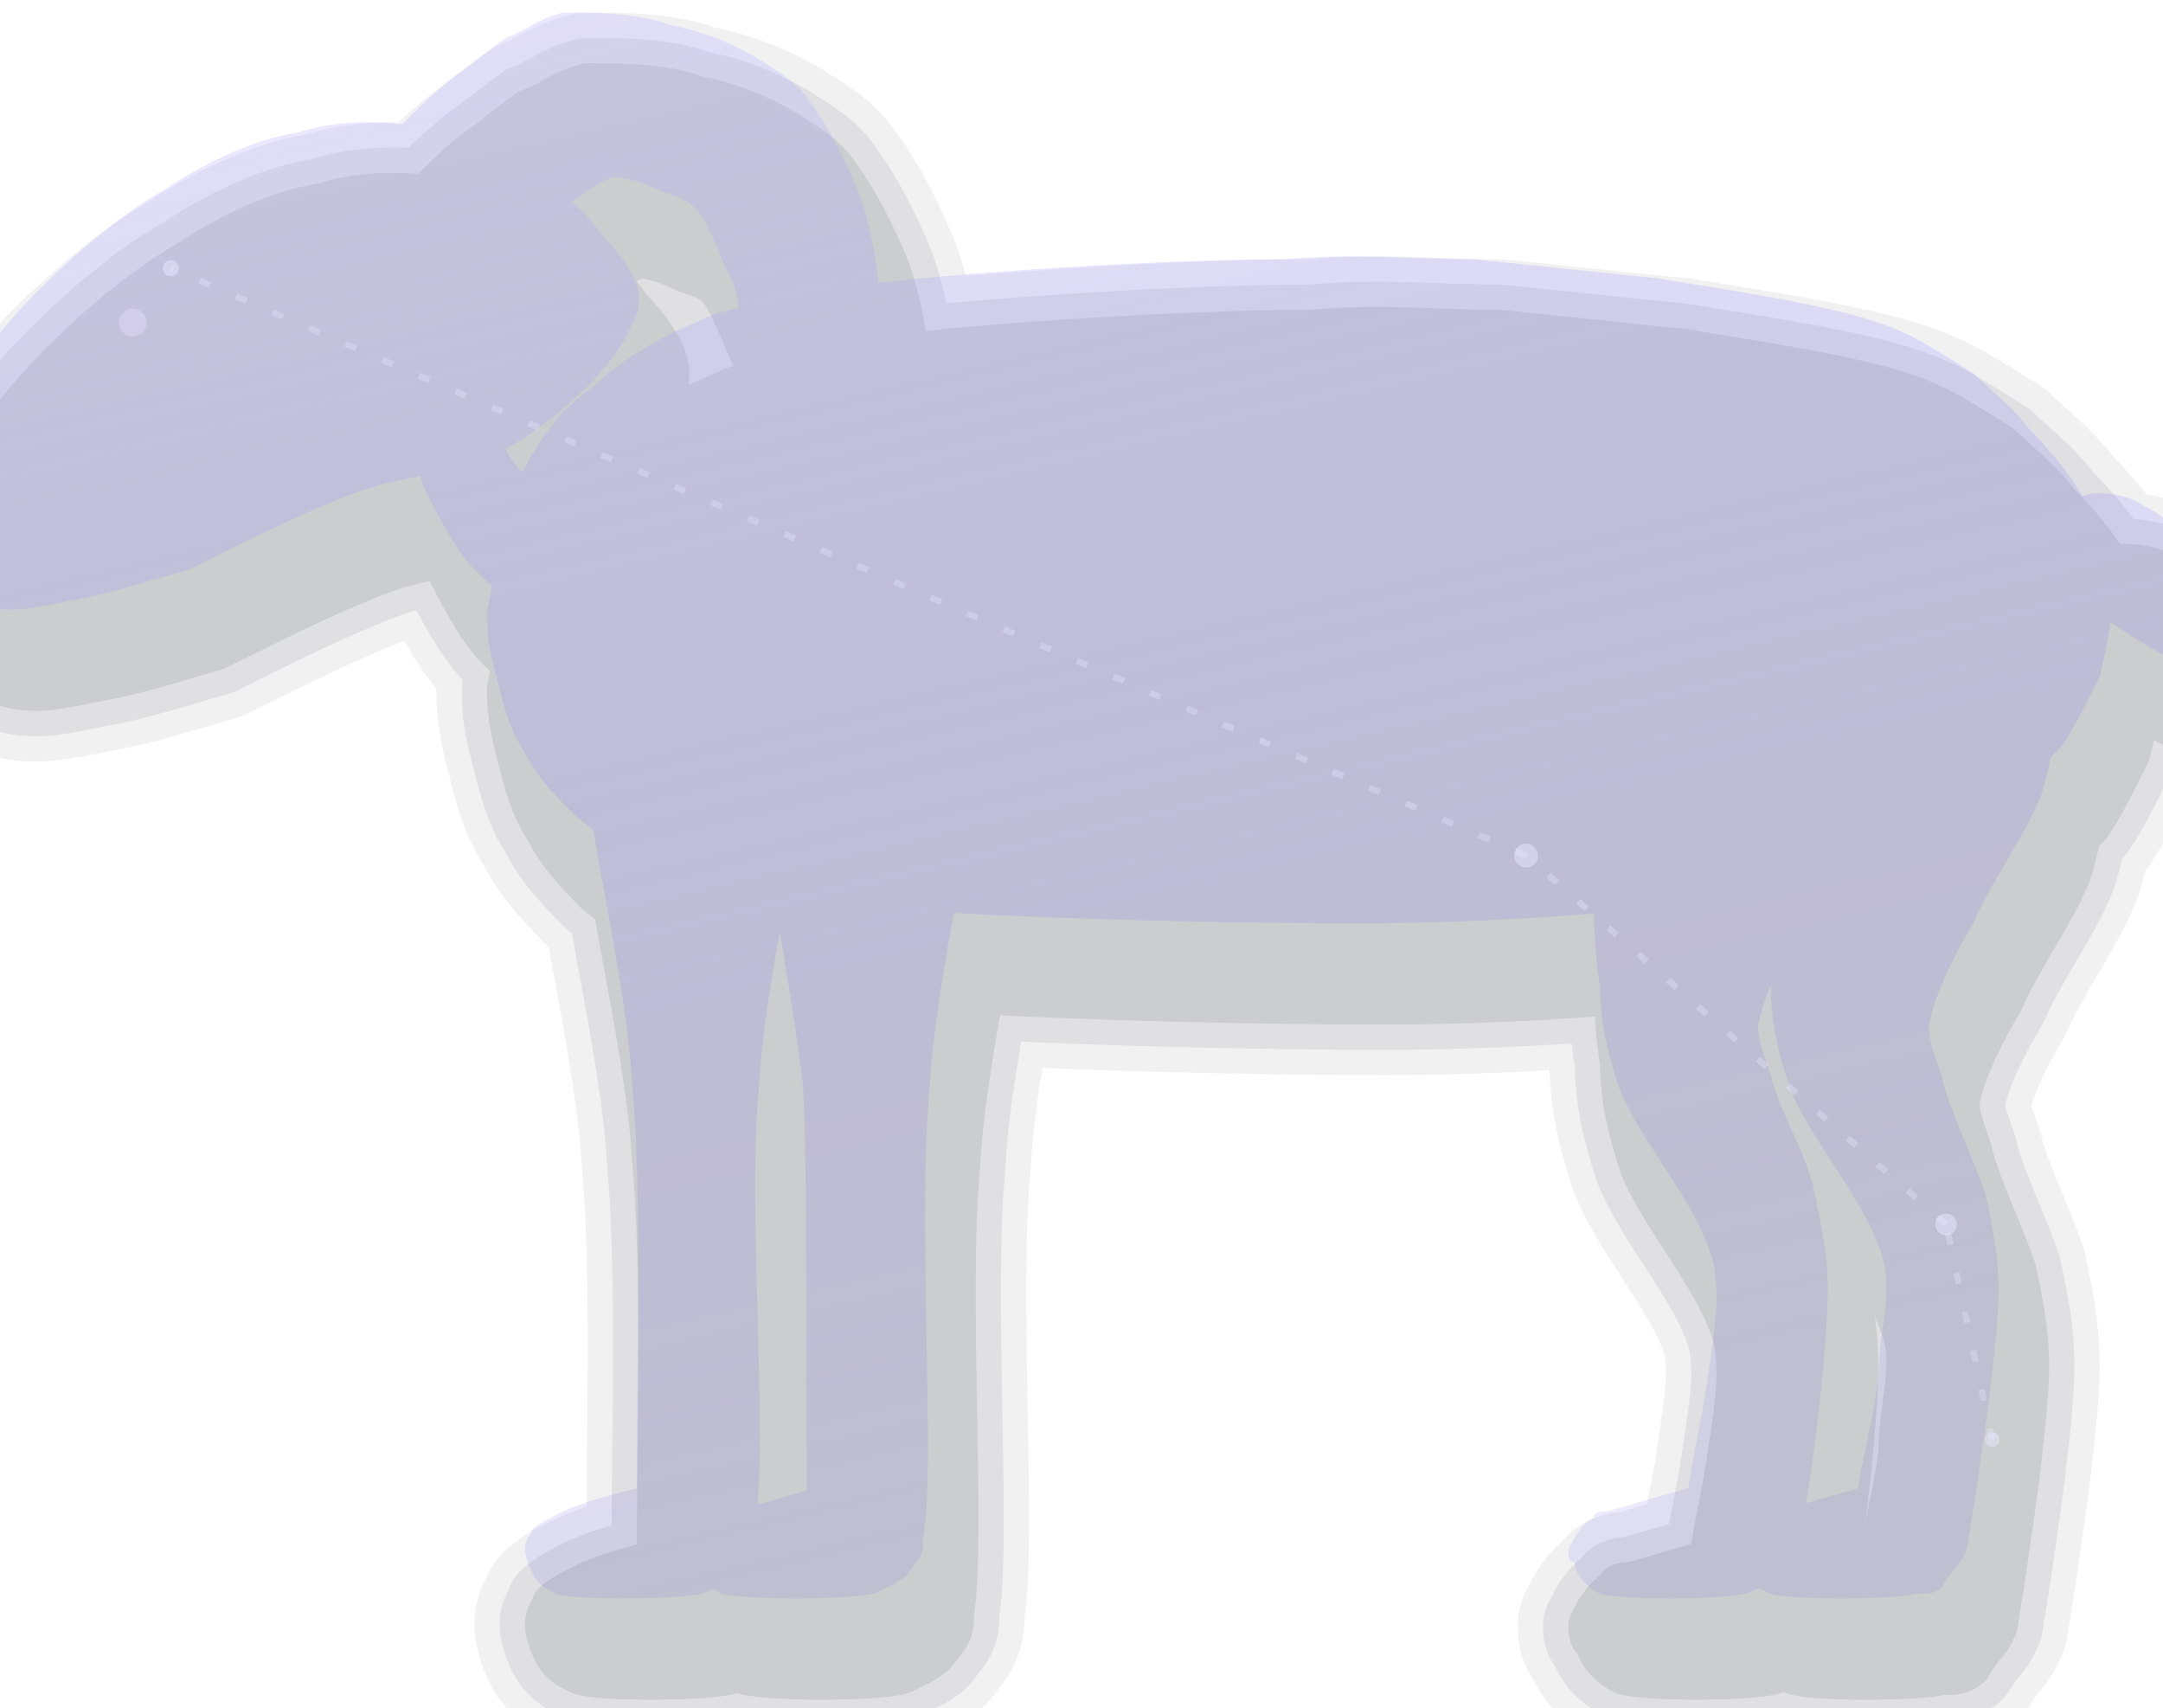
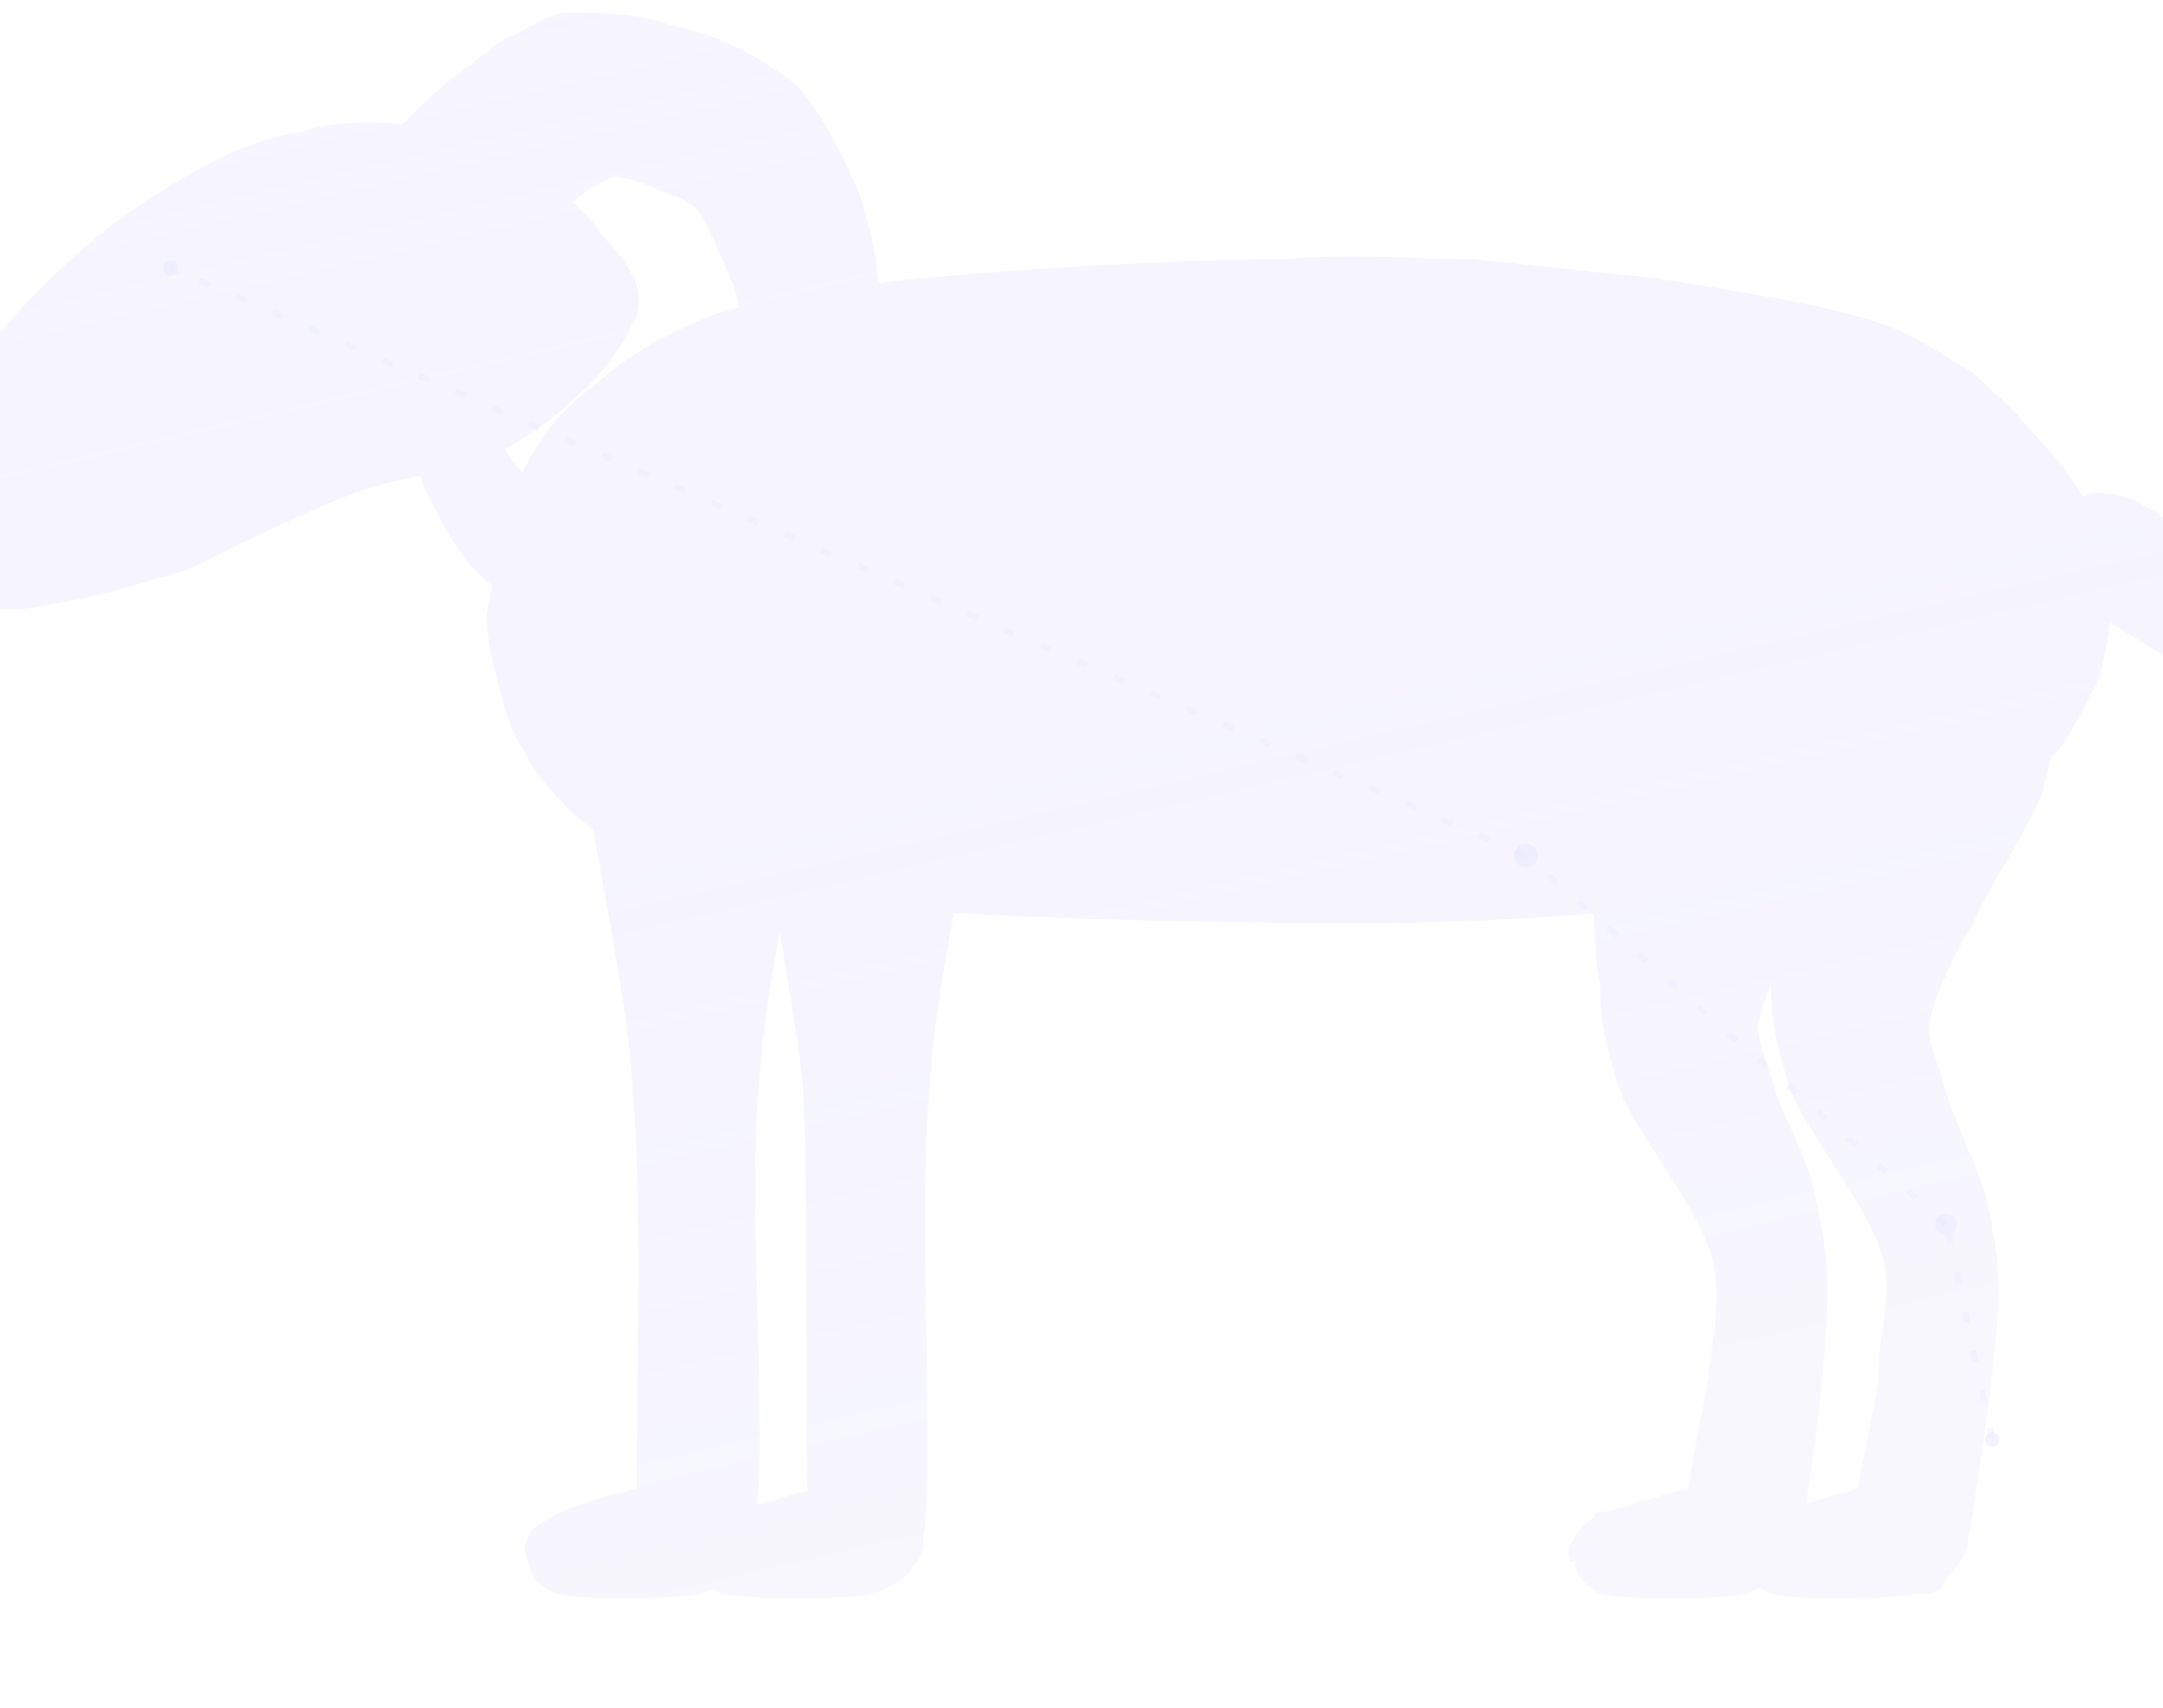
<svg xmlns="http://www.w3.org/2000/svg" viewBox="0 0 380 300" width="380" height="300">
  <defs>
    <linearGradient id="a1" x1="0" y1="0" x2=".35" y2="1">
      <stop offset="0" stop-color="#c4bcff" stop-opacity="0.32" />
      <stop offset=".55" stop-color="#8a7cff" stop-opacity="0.2" />
      <stop offset="1" stop-color="#6a5ae6" stop-opacity="0.13" />
    </linearGradient>
-     <clipPath id="a2">
-       <path d="M353 109C353 113 352 118 351 122C349 126 347 130 345 133C342 136 340 138 337 141C333 145 326 149 321 151C317 153 315 153 311 154C306 156 302 156 294 157C280 159 256 161 234 161C209 161 171 160 151 158C139 157 131 156 124 153C118 151 114 147 110 144C107 141 104 138 102 134C100 131 99 128 98 124C97 120 96 117 96 112C97 107 98 99 100 94C101 90 103 87 105 84C107 81 110 78 113 76C117 72 124 68 129 66C133 64 135 64 139 63C144 61 148 61 156 60C171 58 204 56 222 56C234 55 242 56 252 56C262 57 271 58 281 59C293 61 307 63 316 66C322 68 326 71 331 74C334 77 337 79 340 83C344 87 348 92 350 97C352 101 353 105 353 109ZM119 66C118 69 115 73 112 76C108 80 103 84 97 87C91 90 83 90 75 93C67 96 57 101 49 105C42 107 36 109 30 110C25 111 21 112 17 111C13 110 9 106 7 103C5 101 4 99 4 97C4 96 4 94 4 92C5 89 7 85 9 81C13 75 19 67 25 61C31 55 38 49 45 45C51 41 59 37 66 36C72 34 79 34 85 35C90 36 93 37 98 39C103 42 111 47 114 52C117 55 120 59 120 62C120 63 120 65 119 66ZM79 39C81 36 87 30 91 27C94 25 96 23 99 21C102 20 104 18 108 17C113 17 120 17 125 19C131 20 137 23 140 25C143 27 145 28 147 31C150 35 153 41 155 46C157 52 158 58 158 63C158 69 158 74 156 79C155 84 152 90 150 94C149 96 147 98 145 100C144 102 142 104 139 105C137 107 135 108 132 109C128 111 122 112 116 112C111 112 105 112 101 110C98 109 96 107 94 105C91 102 88 96 86 92C85 89 84 86 84 84C85 81 86 77 88 74C89 72 92 69 93 67C95 65 96 63 98 62C99 62 102 62 103 63C104 64 105 65 104 67C104 70 99 76 98 79C98 81 97 83 98 84C99 87 102 91 105 92C108 94 112 94 115 94C119 93 125 91 128 89C130 88 131 86 132 83C134 80 135 74 136 70C136 66 136 63 135 60C133 56 131 50 129 48C127 46 125 46 123 45C121 44 118 43 116 43C113 44 111 46 108 48C104 51 98 59 94 61C92 62 90 62 88 62C86 62 84 61 82 60C81 59 79 58 78 56C77 54 76 52 76 50C75 49 75 46 76 45C76 43 77 41 79 39ZM358 95C363 97 374 109 376 112C377 113 377 114 377 115C377 117 375 119 374 120C374 121 373 122 372 122C370 122 368 121 366 121C361 119 350 112 347 109C345 108 345 107 344 106C344 105 343 104 343 102C343 100 345 96 346 95C347 94 349 93 350 93C352 93 355 93 358 95ZM315 140C314 146 307 154 304 161C301 166 298 172 297 177C297 180 298 182 299 185C300 190 305 198 306 204C307 209 308 213 308 219C308 229 305 254 303 260C302 262 302 262 301 263C300 265 296 267 294 267C293 267 292 267 291 266C289 265 286 263 286 260C284 255 288 241 289 233C290 226 291 221 290 215C288 206 278 195 275 187C273 181 272 176 272 171C271 165 271 160 271 154C271 146 271 133 273 126C274 122 276 120 278 118C280 115 283 113 286 112C289 111 293 111 296 111C299 111 303 112 306 114C308 115 311 118 313 121C315 123 316 127 316 130C317 133 317 136 315 140ZM173 138C173 147 167 169 166 187C164 208 167 247 165 258C164 262 163 264 161 265C160 266 156 267 154 267C152 266 149 264 148 262C147 261 147 260 147 258C146 249 147 208 146 187C144 169 139 147 139 138C139 134 140 132 141 130C142 128 143 126 145 124C147 123 150 122 152 121C154 121 157 121 160 121C162 122 164 123 166 124C168 126 170 128 171 130C172 132 172 134 173 138ZM295 267C290 268 276 268 272 267C270 266 268 264 268 262C267 262 267 261 267 260C268 258 269 256 271 255C271 254 272 254 273 254C277 253 289 249 293 249C295 249 296 249 297 250C298 250 300 251 300 252C302 253 303 257 303 259C303 261 303 262 302 263C300 264 298 266 295 267ZM157 267C152 268 138 268 133 267C131 266 130 264 129 262C129 262 129 261 129 260C129 258 131 256 132 255C133 254 134 254 135 254C139 253 151 249 155 249C157 249 158 249 159 250C160 250 161 251 162 252C163 253 165 257 165 259C165 261 164 262 163 263C162 264 160 266 157 267ZM342 140C340 146 334 154 331 161C328 166 325 172 324 177C324 180 325 182 326 185C327 190 331 198 333 204C334 209 335 213 335 219C335 229 331 254 330 260C329 262 329 262 328 263C327 265 323 267 321 267C320 267 319 267 317 266C316 265 313 263 312 260C311 255 315 241 316 233C316 226 318 221 317 215C315 206 305 195 302 187C300 181 299 176 299 171C298 165 298 160 298 154C298 146 298 133 300 126C301 122 303 120 305 118C307 115 310 113 313 112C316 111 320 111 323 111C326 111 330 112 332 114C335 115 338 118 340 121C341 123 343 127 343 130C344 133 343 136 342 140ZM146 138C146 147 140 169 139 187C137 208 141 247 138 258C137 262 136 264 135 265C133 266 129 267 127 267C125 266 122 264 121 262C120 261 120 260 120 258C119 249 121 208 119 187C118 169 112 147 112 138C112 134 113 132 114 130C115 128 117 126 119 124C120 123 123 122 125 121C128 121 130 121 133 121C135 122 138 123 139 124C141 126 143 128 144 130C145 132 146 134 146 138ZM322 267C318 268 302 268 299 267C297 266 297 266 296 265C295 264 294 261 294 260C294 258 296 256 297 255C298 254 299 254 300 254C304 253 316 249 320 249C322 249 323 249 324 250C325 250 326 251 327 252C329 253 330 257 330 259C330 261 327 264 326 266C325 267 324 267 322 267ZM130 267C125 268 110 268 107 267C105 266 105 266 104 265C103 264 102 261 102 260C102 258 103 258 103 257C104 256 106 255 108 254C112 252 124 249 128 249C130 249 131 249 132 250C133 250 134 251 135 252C137 253 138 257 138 259C138 261 137 262 137 263C135 264 133 266 130 267Z" />
-     </clipPath>
  </defs>
  <g transform="matrix(1.1111 0 0 1.1111 -21.12 -16.68)">
    <g>
-       <g transform="matrix(1 0 0 1 4 12)" opacity="0.55">
-         <path d="M353 109C353 113 352 118 351 122C349 126 347 130 345 133C342 136 340 138 337 141C333 145 326 149 321 151C317 153 315 153 311 154C306 156 302 156 294 157C280 159 256 161 234 161C209 161 171 160 151 158C139 157 131 156 124 153C118 151 114 147 110 144C107 141 104 138 102 134C100 131 99 128 98 124C97 120 96 117 96 112C97 107 98 99 100 94C101 90 103 87 105 84C107 81 110 78 113 76C117 72 124 68 129 66C133 64 135 64 139 63C144 61 148 61 156 60C171 58 204 56 222 56C234 55 242 56 252 56C262 57 271 58 281 59C293 61 307 63 316 66C322 68 326 71 331 74C334 77 337 79 340 83C344 87 348 92 350 97C352 101 353 105 353 109ZM119 66C118 69 115 73 112 76C108 80 103 84 97 87C91 90 83 90 75 93C67 96 57 101 49 105C42 107 36 109 30 110C25 111 21 112 17 111C13 110 9 106 7 103C5 101 4 99 4 97C4 96 4 94 4 92C5 89 7 85 9 81C13 75 19 67 25 61C31 55 38 49 45 45C51 41 59 37 66 36C72 34 79 34 85 35C90 36 93 37 98 39C103 42 111 47 114 52C117 55 120 59 120 62C120 63 120 65 119 66ZM79 39C81 36 87 30 91 27C94 25 96 23 99 21C102 20 104 18 108 17C113 17 120 17 125 19C131 20 137 23 140 25C143 27 145 28 147 31C150 35 153 41 155 46C157 52 158 58 158 63C158 69 158 74 156 79C155 84 152 90 150 94C149 96 147 98 145 100C144 102 142 104 139 105C137 107 135 108 132 109C128 111 122 112 116 112C111 112 105 112 101 110C98 109 96 107 94 105C91 102 88 96 86 92C85 89 84 86 84 84C85 81 86 77 88 74C89 72 92 69 93 67C95 65 96 63 98 62C99 62 102 62 103 63C104 64 105 65 104 67C104 70 99 76 98 79C98 81 97 83 98 84C99 87 102 91 105 92C108 94 112 94 115 94C119 93 125 91 128 89C130 88 131 86 132 83C134 80 135 74 136 70C136 66 136 63 135 60C133 56 131 50 129 48C127 46 125 46 123 45C121 44 118 43 116 43C113 44 111 46 108 48C104 51 98 59 94 61C92 62 90 62 88 62C86 62 84 61 82 60C81 59 79 58 78 56C77 54 76 52 76 50C75 49 75 46 76 45C76 43 77 41 79 39ZM358 95C363 97 374 109 376 112C377 113 377 114 377 115C377 117 375 119 374 120C374 121 373 122 372 122C370 122 368 121 366 121C361 119 350 112 347 109C345 108 345 107 344 106C344 105 343 104 343 102C343 100 345 96 346 95C347 94 349 93 350 93C352 93 355 93 358 95ZM315 140C314 146 307 154 304 161C301 166 298 172 297 177C297 180 298 182 299 185C300 190 305 198 306 204C307 209 308 213 308 219C308 229 305 254 303 260C302 262 302 262 301 263C300 265 296 267 294 267C293 267 292 267 291 266C289 265 286 263 286 260C284 255 288 241 289 233C290 226 291 221 290 215C288 206 278 195 275 187C273 181 272 176 272 171C271 165 271 160 271 154C271 146 271 133 273 126C274 122 276 120 278 118C280 115 283 113 286 112C289 111 293 111 296 111C299 111 303 112 306 114C308 115 311 118 313 121C315 123 316 127 316 130C317 133 317 136 315 140ZM173 138C173 147 167 169 166 187C164 208 167 247 165 258C164 262 163 264 161 265C160 266 156 267 154 267C152 266 149 264 148 262C147 261 147 260 147 258C146 249 147 208 146 187C144 169 139 147 139 138C139 134 140 132 141 130C142 128 143 126 145 124C147 123 150 122 152 121C154 121 157 121 160 121C162 122 164 123 166 124C168 126 170 128 171 130C172 132 172 134 173 138ZM295 267C290 268 276 268 272 267C270 266 268 264 268 262C267 262 267 261 267 260C268 258 269 256 271 255C271 254 272 254 273 254C277 253 289 249 293 249C295 249 296 249 297 250C298 250 300 251 300 252C302 253 303 257 303 259C303 261 303 262 302 263C300 264 298 266 295 267ZM157 267C152 268 138 268 133 267C131 266 130 264 129 262C129 262 129 261 129 260C129 258 131 256 132 255C133 254 134 254 135 254C139 253 151 249 155 249C157 249 158 249 159 250C160 250 161 251 162 252C163 253 165 257 165 259C165 261 164 262 163 263C162 264 160 266 157 267ZM342 140C340 146 334 154 331 161C328 166 325 172 324 177C324 180 325 182 326 185C327 190 331 198 333 204C334 209 335 213 335 219C335 229 331 254 330 260C329 262 329 262 328 263C327 265 323 267 321 267C320 267 319 267 317 266C316 265 313 263 312 260C311 255 315 241 316 233C316 226 318 221 317 215C315 206 305 195 302 187C300 181 299 176 299 171C298 165 298 160 298 154C298 146 298 133 300 126C301 122 303 120 305 118C307 115 310 113 313 112C316 111 320 111 323 111C326 111 330 112 332 114C335 115 338 118 340 121C341 123 343 127 343 130C344 133 343 136 342 140ZM146 138C146 147 140 169 139 187C137 208 141 247 138 258C137 262 136 264 135 265C133 266 129 267 127 267C125 266 122 264 121 262C120 261 120 260 120 258C119 249 121 208 119 187C118 169 112 147 112 138C112 134 113 132 114 130C115 128 117 126 119 124C120 123 123 122 125 121C128 121 130 121 133 121C135 122 138 123 139 124C141 126 143 128 144 130C145 132 146 134 146 138ZM322 267C318 268 302 268 299 267C297 266 297 266 296 265C295 264 294 261 294 260C294 258 296 256 297 255C298 254 299 254 300 254C304 253 316 249 320 249C322 249 323 249 324 250C325 250 326 251 327 252C329 253 330 257 330 259C330 261 327 264 326 266C325 267 324 267 322 267ZM130 267C125 268 110 268 107 267C105 266 105 266 104 265C103 264 102 261 102 260C102 258 103 258 103 257C104 256 106 255 108 254C112 252 124 249 128 249C130 249 131 249 132 250C133 250 134 251 135 252C137 253 138 257 138 259C138 261 137 262 137 263C135 264 133 266 130 267Z" fill="#02030c" stroke="#02030c" stroke-width="24" stroke-linejoin="round" opacity="0.1" />
-         <path d="M353 109C353 113 352 118 351 122C349 126 347 130 345 133C342 136 340 138 337 141C333 145 326 149 321 151C317 153 315 153 311 154C306 156 302 156 294 157C280 159 256 161 234 161C209 161 171 160 151 158C139 157 131 156 124 153C118 151 114 147 110 144C107 141 104 138 102 134C100 131 99 128 98 124C97 120 96 117 96 112C97 107 98 99 100 94C101 90 103 87 105 84C107 81 110 78 113 76C117 72 124 68 129 66C133 64 135 64 139 63C144 61 148 61 156 60C171 58 204 56 222 56C234 55 242 56 252 56C262 57 271 58 281 59C293 61 307 63 316 66C322 68 326 71 331 74C334 77 337 79 340 83C344 87 348 92 350 97C352 101 353 105 353 109ZM119 66C118 69 115 73 112 76C108 80 103 84 97 87C91 90 83 90 75 93C67 96 57 101 49 105C42 107 36 109 30 110C25 111 21 112 17 111C13 110 9 106 7 103C5 101 4 99 4 97C4 96 4 94 4 92C5 89 7 85 9 81C13 75 19 67 25 61C31 55 38 49 45 45C51 41 59 37 66 36C72 34 79 34 85 35C90 36 93 37 98 39C103 42 111 47 114 52C117 55 120 59 120 62C120 63 120 65 119 66ZM79 39C81 36 87 30 91 27C94 25 96 23 99 21C102 20 104 18 108 17C113 17 120 17 125 19C131 20 137 23 140 25C143 27 145 28 147 31C150 35 153 41 155 46C157 52 158 58 158 63C158 69 158 74 156 79C155 84 152 90 150 94C149 96 147 98 145 100C144 102 142 104 139 105C137 107 135 108 132 109C128 111 122 112 116 112C111 112 105 112 101 110C98 109 96 107 94 105C91 102 88 96 86 92C85 89 84 86 84 84C85 81 86 77 88 74C89 72 92 69 93 67C95 65 96 63 98 62C99 62 102 62 103 63C104 64 105 65 104 67C104 70 99 76 98 79C98 81 97 83 98 84C99 87 102 91 105 92C108 94 112 94 115 94C119 93 125 91 128 89C130 88 131 86 132 83C134 80 135 74 136 70C136 66 136 63 135 60C133 56 131 50 129 48C127 46 125 46 123 45C121 44 118 43 116 43C113 44 111 46 108 48C104 51 98 59 94 61C92 62 90 62 88 62C86 62 84 61 82 60C81 59 79 58 78 56C77 54 76 52 76 50C75 49 75 46 76 45C76 43 77 41 79 39ZM358 95C363 97 374 109 376 112C377 113 377 114 377 115C377 117 375 119 374 120C374 121 373 122 372 122C370 122 368 121 366 121C361 119 350 112 347 109C345 108 345 107 344 106C344 105 343 104 343 102C343 100 345 96 346 95C347 94 349 93 350 93C352 93 355 93 358 95ZM315 140C314 146 307 154 304 161C301 166 298 172 297 177C297 180 298 182 299 185C300 190 305 198 306 204C307 209 308 213 308 219C308 229 305 254 303 260C302 262 302 262 301 263C300 265 296 267 294 267C293 267 292 267 291 266C289 265 286 263 286 260C284 255 288 241 289 233C290 226 291 221 290 215C288 206 278 195 275 187C273 181 272 176 272 171C271 165 271 160 271 154C271 146 271 133 273 126C274 122 276 120 278 118C280 115 283 113 286 112C289 111 293 111 296 111C299 111 303 112 306 114C308 115 311 118 313 121C315 123 316 127 316 130C317 133 317 136 315 140ZM173 138C173 147 167 169 166 187C164 208 167 247 165 258C164 262 163 264 161 265C160 266 156 267 154 267C152 266 149 264 148 262C147 261 147 260 147 258C146 249 147 208 146 187C144 169 139 147 139 138C139 134 140 132 141 130C142 128 143 126 145 124C147 123 150 122 152 121C154 121 157 121 160 121C162 122 164 123 166 124C168 126 170 128 171 130C172 132 172 134 173 138ZM295 267C290 268 276 268 272 267C270 266 268 264 268 262C267 262 267 261 267 260C268 258 269 256 271 255C271 254 272 254 273 254C277 253 289 249 293 249C295 249 296 249 297 250C298 250 300 251 300 252C302 253 303 257 303 259C303 261 303 262 302 263C300 264 298 266 295 267ZM157 267C152 268 138 268 133 267C131 266 130 264 129 262C129 262 129 261 129 260C129 258 131 256 132 255C133 254 134 254 135 254C139 253 151 249 155 249C157 249 158 249 159 250C160 250 161 251 162 252C163 253 165 257 165 259C165 261 164 262 163 263C162 264 160 266 157 267ZM342 140C340 146 334 154 331 161C328 166 325 172 324 177C324 180 325 182 326 185C327 190 331 198 333 204C334 209 335 213 335 219C335 229 331 254 330 260C329 262 329 262 328 263C327 265 323 267 321 267C320 267 319 267 317 266C316 265 313 263 312 260C311 255 315 241 316 233C316 226 318 221 317 215C315 206 305 195 302 187C300 181 299 176 299 171C298 165 298 160 298 154C298 146 298 133 300 126C301 122 303 120 305 118C307 115 310 113 313 112C316 111 320 111 323 111C326 111 330 112 332 114C335 115 338 118 340 121C341 123 343 127 343 130C344 133 343 136 342 140ZM146 138C146 147 140 169 139 187C137 208 141 247 138 258C137 262 136 264 135 265C133 266 129 267 127 267C125 266 122 264 121 262C120 261 120 260 120 258C119 249 121 208 119 187C118 169 112 147 112 138C112 134 113 132 114 130C115 128 117 126 119 124C120 123 123 122 125 121C128 121 130 121 133 121C135 122 138 123 139 124C141 126 143 128 144 130C145 132 146 134 146 138ZM322 267C318 268 302 268 299 267C297 266 297 266 296 265C295 264 294 261 294 260C294 258 296 256 297 255C298 254 299 254 300 254C304 253 316 249 320 249C322 249 323 249 324 250C325 250 326 251 327 252C329 253 330 257 330 259C330 261 327 264 326 266C325 267 324 267 322 267ZM130 267C125 268 110 268 107 267C105 266 105 266 104 265C103 264 102 261 102 260C102 258 103 258 103 257C104 256 106 255 108 254C112 252 124 249 128 249C130 249 131 249 132 250C133 250 134 251 135 252C137 253 138 257 138 259C138 261 137 262 137 263C135 264 133 266 130 267Z" fill="#02030c" stroke="#02030c" stroke-width="16" stroke-linejoin="round" opacity="0.14" />
-         <path d="M353 109C353 113 352 118 351 122C349 126 347 130 345 133C342 136 340 138 337 141C333 145 326 149 321 151C317 153 315 153 311 154C306 156 302 156 294 157C280 159 256 161 234 161C209 161 171 160 151 158C139 157 131 156 124 153C118 151 114 147 110 144C107 141 104 138 102 134C100 131 99 128 98 124C97 120 96 117 96 112C97 107 98 99 100 94C101 90 103 87 105 84C107 81 110 78 113 76C117 72 124 68 129 66C133 64 135 64 139 63C144 61 148 61 156 60C171 58 204 56 222 56C234 55 242 56 252 56C262 57 271 58 281 59C293 61 307 63 316 66C322 68 326 71 331 74C334 77 337 79 340 83C344 87 348 92 350 97C352 101 353 105 353 109ZM119 66C118 69 115 73 112 76C108 80 103 84 97 87C91 90 83 90 75 93C67 96 57 101 49 105C42 107 36 109 30 110C25 111 21 112 17 111C13 110 9 106 7 103C5 101 4 99 4 97C4 96 4 94 4 92C5 89 7 85 9 81C13 75 19 67 25 61C31 55 38 49 45 45C51 41 59 37 66 36C72 34 79 34 85 35C90 36 93 37 98 39C103 42 111 47 114 52C117 55 120 59 120 62C120 63 120 65 119 66ZM79 39C81 36 87 30 91 27C94 25 96 23 99 21C102 20 104 18 108 17C113 17 120 17 125 19C131 20 137 23 140 25C143 27 145 28 147 31C150 35 153 41 155 46C157 52 158 58 158 63C158 69 158 74 156 79C155 84 152 90 150 94C149 96 147 98 145 100C144 102 142 104 139 105C137 107 135 108 132 109C128 111 122 112 116 112C111 112 105 112 101 110C98 109 96 107 94 105C91 102 88 96 86 92C85 89 84 86 84 84C85 81 86 77 88 74C89 72 92 69 93 67C95 65 96 63 98 62C99 62 102 62 103 63C104 64 105 65 104 67C104 70 99 76 98 79C98 81 97 83 98 84C99 87 102 91 105 92C108 94 112 94 115 94C119 93 125 91 128 89C130 88 131 86 132 83C134 80 135 74 136 70C136 66 136 63 135 60C133 56 131 50 129 48C127 46 125 46 123 45C121 44 118 43 116 43C113 44 111 46 108 48C104 51 98 59 94 61C92 62 90 62 88 62C86 62 84 61 82 60C81 59 79 58 78 56C77 54 76 52 76 50C75 49 75 46 76 45C76 43 77 41 79 39ZM358 95C363 97 374 109 376 112C377 113 377 114 377 115C377 117 375 119 374 120C374 121 373 122 372 122C370 122 368 121 366 121C361 119 350 112 347 109C345 108 345 107 344 106C344 105 343 104 343 102C343 100 345 96 346 95C347 94 349 93 350 93C352 93 355 93 358 95ZM315 140C314 146 307 154 304 161C301 166 298 172 297 177C297 180 298 182 299 185C300 190 305 198 306 204C307 209 308 213 308 219C308 229 305 254 303 260C302 262 302 262 301 263C300 265 296 267 294 267C293 267 292 267 291 266C289 265 286 263 286 260C284 255 288 241 289 233C290 226 291 221 290 215C288 206 278 195 275 187C273 181 272 176 272 171C271 165 271 160 271 154C271 146 271 133 273 126C274 122 276 120 278 118C280 115 283 113 286 112C289 111 293 111 296 111C299 111 303 112 306 114C308 115 311 118 313 121C315 123 316 127 316 130C317 133 317 136 315 140ZM173 138C173 147 167 169 166 187C164 208 167 247 165 258C164 262 163 264 161 265C160 266 156 267 154 267C152 266 149 264 148 262C147 261 147 260 147 258C146 249 147 208 146 187C144 169 139 147 139 138C139 134 140 132 141 130C142 128 143 126 145 124C147 123 150 122 152 121C154 121 157 121 160 121C162 122 164 123 166 124C168 126 170 128 171 130C172 132 172 134 173 138ZM295 267C290 268 276 268 272 267C270 266 268 264 268 262C267 262 267 261 267 260C268 258 269 256 271 255C271 254 272 254 273 254C277 253 289 249 293 249C295 249 296 249 297 250C298 250 300 251 300 252C302 253 303 257 303 259C303 261 303 262 302 263C300 264 298 266 295 267ZM157 267C152 268 138 268 133 267C131 266 130 264 129 262C129 262 129 261 129 260C129 258 131 256 132 255C133 254 134 254 135 254C139 253 151 249 155 249C157 249 158 249 159 250C160 250 161 251 162 252C163 253 165 257 165 259C165 261 164 262 163 263C162 264 160 266 157 267ZM342 140C340 146 334 154 331 161C328 166 325 172 324 177C324 180 325 182 326 185C327 190 331 198 333 204C334 209 335 213 335 219C335 229 331 254 330 260C329 262 329 262 328 263C327 265 323 267 321 267C320 267 319 267 317 266C316 265 313 263 312 260C311 255 315 241 316 233C316 226 318 221 317 215C315 206 305 195 302 187C300 181 299 176 299 171C298 165 298 160 298 154C298 146 298 133 300 126C301 122 303 120 305 118C307 115 310 113 313 112C316 111 320 111 323 111C326 111 330 112 332 114C335 115 338 118 340 121C341 123 343 127 343 130C344 133 343 136 342 140ZM146 138C146 147 140 169 139 187C137 208 141 247 138 258C137 262 136 264 135 265C133 266 129 267 127 267C125 266 122 264 121 262C120 261 120 260 120 258C119 249 121 208 119 187C118 169 112 147 112 138C112 134 113 132 114 130C115 128 117 126 119 124C120 123 123 122 125 121C128 121 130 121 133 121C135 122 138 123 139 124C141 126 143 128 144 130C145 132 146 134 146 138ZM322 267C318 268 302 268 299 267C297 266 297 266 296 265C295 264 294 261 294 260C294 258 296 256 297 255C298 254 299 254 300 254C304 253 316 249 320 249C322 249 323 249 324 250C325 250 326 251 327 252C329 253 330 257 330 259C330 261 327 264 326 266C325 267 324 267 322 267ZM130 267C125 268 110 268 107 267C105 266 105 266 104 265C103 264 102 261 102 260C102 258 103 258 103 257C104 256 106 255 108 254C112 252 124 249 128 249C130 249 131 249 132 250C133 250 134 251 135 252C137 253 138 257 138 259C138 261 137 262 137 263C135 264 133 266 130 267Z" fill="#02030c" stroke="#02030c" stroke-width="8" stroke-linejoin="round" opacity="0.18" />
-       </g>
      <g>
-         <path d="M353 109C353 113 352 118 351 122C349 126 347 130 345 133C342 136 340 138 337 141C333 145 326 149 321 151C317 153 315 153 311 154C306 156 302 156 294 157C280 159 256 161 234 161C209 161 171 160 151 158C139 157 131 156 124 153C118 151 114 147 110 144C107 141 104 138 102 134C100 131 99 128 98 124C97 120 96 117 96 112C97 107 98 99 100 94C101 90 103 87 105 84C107 81 110 78 113 76C117 72 124 68 129 66C133 64 135 64 139 63C144 61 148 61 156 60C171 58 204 56 222 56C234 55 242 56 252 56C262 57 271 58 281 59C293 61 307 63 316 66C322 68 326 71 331 74C334 77 337 79 340 83C344 87 348 92 350 97C352 101 353 105 353 109ZM119 66C118 69 115 73 112 76C108 80 103 84 97 87C91 90 83 90 75 93C67 96 57 101 49 105C42 107 36 109 30 110C25 111 21 112 17 111C13 110 9 106 7 103C5 101 4 99 4 97C4 96 4 94 4 92C5 89 7 85 9 81C13 75 19 67 25 61C31 55 38 49 45 45C51 41 59 37 66 36C72 34 79 34 85 35C90 36 93 37 98 39C103 42 111 47 114 52C117 55 120 59 120 62C120 63 120 65 119 66ZM79 39C81 36 87 30 91 27C94 25 96 23 99 21C102 20 104 18 108 17C113 17 120 17 125 19C131 20 137 23 140 25C143 27 145 28 147 31C150 35 153 41 155 46C157 52 158 58 158 63C158 69 158 74 156 79C155 84 152 90 150 94C149 96 147 98 145 100C144 102 142 104 139 105C137 107 135 108 132 109C128 111 122 112 116 112C111 112 105 112 101 110C98 109 96 107 94 105C91 102 88 96 86 92C85 89 84 86 84 84C85 81 86 77 88 74C89 72 92 69 93 67C95 65 96 63 98 62C99 62 102 62 103 63C104 64 105 65 104 67C104 70 99 76 98 79C98 81 97 83 98 84C99 87 102 91 105 92C108 94 112 94 115 94C119 93 125 91 128 89C130 88 131 86 132 83C134 80 135 74 136 70C136 66 136 63 135 60C133 56 131 50 129 48C127 46 125 46 123 45C121 44 118 43 116 43C113 44 111 46 108 48C104 51 98 59 94 61C92 62 90 62 88 62C86 62 84 61 82 60C81 59 79 58 78 56C77 54 76 52 76 50C75 49 75 46 76 45C76 43 77 41 79 39ZM358 95C363 97 374 109 376 112C377 113 377 114 377 115C377 117 375 119 374 120C374 121 373 122 372 122C370 122 368 121 366 121C361 119 350 112 347 109C345 108 345 107 344 106C344 105 343 104 343 102C343 100 345 96 346 95C347 94 349 93 350 93C352 93 355 93 358 95ZM315 140C314 146 307 154 304 161C301 166 298 172 297 177C297 180 298 182 299 185C300 190 305 198 306 204C307 209 308 213 308 219C308 229 305 254 303 260C302 262 302 262 301 263C300 265 296 267 294 267C293 267 292 267 291 266C289 265 286 263 286 260C284 255 288 241 289 233C290 226 291 221 290 215C288 206 278 195 275 187C273 181 272 176 272 171C271 165 271 160 271 154C271 146 271 133 273 126C274 122 276 120 278 118C280 115 283 113 286 112C289 111 293 111 296 111C299 111 303 112 306 114C308 115 311 118 313 121C315 123 316 127 316 130C317 133 317 136 315 140ZM173 138C173 147 167 169 166 187C164 208 167 247 165 258C164 262 163 264 161 265C160 266 156 267 154 267C152 266 149 264 148 262C147 261 147 260 147 258C146 249 147 208 146 187C144 169 139 147 139 138C139 134 140 132 141 130C142 128 143 126 145 124C147 123 150 122 152 121C154 121 157 121 160 121C162 122 164 123 166 124C168 126 170 128 171 130C172 132 172 134 173 138ZM295 267C290 268 276 268 272 267C270 266 268 264 268 262C267 262 267 261 267 260C268 258 269 256 271 255C271 254 272 254 273 254C277 253 289 249 293 249C295 249 296 249 297 250C298 250 300 251 300 252C302 253 303 257 303 259C303 261 303 262 302 263C300 264 298 266 295 267ZM157 267C152 268 138 268 133 267C131 266 130 264 129 262C129 262 129 261 129 260C129 258 131 256 132 255C133 254 134 254 135 254C139 253 151 249 155 249C157 249 158 249 159 250C160 250 161 251 162 252C163 253 165 257 165 259C165 261 164 262 163 263C162 264 160 266 157 267ZM342 140C340 146 334 154 331 161C328 166 325 172 324 177C324 180 325 182 326 185C327 190 331 198 333 204C334 209 335 213 335 219C335 229 331 254 330 260C329 262 329 262 328 263C327 265 323 267 321 267C320 267 319 267 317 266C316 265 313 263 312 260C311 255 315 241 316 233C316 226 318 221 317 215C315 206 305 195 302 187C300 181 299 176 299 171C298 165 298 160 298 154C298 146 298 133 300 126C301 122 303 120 305 118C307 115 310 113 313 112C316 111 320 111 323 111C326 111 330 112 332 114C335 115 338 118 340 121C341 123 343 127 343 130C344 133 343 136 342 140ZM146 138C146 147 140 169 139 187C137 208 141 247 138 258C137 262 136 264 135 265C133 266 129 267 127 267C125 266 122 264 121 262C120 261 120 260 120 258C119 249 121 208 119 187C118 169 112 147 112 138C112 134 113 132 114 130C115 128 117 126 119 124C120 123 123 122 125 121C128 121 130 121 133 121C135 122 138 123 139 124C141 126 143 128 144 130C145 132 146 134 146 138ZM322 267C318 268 302 268 299 267C297 266 297 266 296 265C295 264 294 261 294 260C294 258 296 256 297 255C298 254 299 254 300 254C304 253 316 249 320 249C322 249 323 249 324 250C325 250 326 251 327 252C329 253 330 257 330 259C330 261 327 264 326 266C325 267 324 267 322 267ZM130 267C125 268 110 268 107 267C105 266 105 266 104 265C103 264 102 261 102 260C102 258 103 258 103 257C104 256 106 255 108 254C112 252 124 249 128 249C130 249 131 249 132 250C133 250 134 251 135 252C137 253 138 257 138 259C138 261 137 262 137 263C135 264 133 266 130 267Z" fill="url(#a1)" />
-         <circle cx="40" cy="66" r="2.2" fill="#e6e2ff" fill-opacity="0.4" />
+         <path d="M353 109C353 113 352 118 351 122C349 126 347 130 345 133C342 136 340 138 337 141C333 145 326 149 321 151C317 153 315 153 311 154C306 156 302 156 294 157C280 159 256 161 234 161C209 161 171 160 151 158C139 157 131 156 124 153C118 151 114 147 110 144C107 141 104 138 102 134C100 131 99 128 98 124C97 120 96 117 96 112C97 107 98 99 100 94C101 90 103 87 105 84C107 81 110 78 113 76C117 72 124 68 129 66C133 64 135 64 139 63C144 61 148 61 156 60C171 58 204 56 222 56C234 55 242 56 252 56C262 57 271 58 281 59C293 61 307 63 316 66C322 68 326 71 331 74C334 77 337 79 340 83C344 87 348 92 350 97C352 101 353 105 353 109ZM119 66C118 69 115 73 112 76C108 80 103 84 97 87C91 90 83 90 75 93C67 96 57 101 49 105C42 107 36 109 30 110C25 111 21 112 17 111C13 110 9 106 7 103C5 101 4 99 4 97C4 96 4 94 4 92C5 89 7 85 9 81C13 75 19 67 25 61C31 55 38 49 45 45C51 41 59 37 66 36C72 34 79 34 85 35C90 36 93 37 98 39C103 42 111 47 114 52C117 55 120 59 120 62C120 63 120 65 119 66ZM79 39C81 36 87 30 91 27C94 25 96 23 99 21C102 20 104 18 108 17C113 17 120 17 125 19C131 20 137 23 140 25C143 27 145 28 147 31C150 35 153 41 155 46C157 52 158 58 158 63C158 69 158 74 156 79C155 84 152 90 150 94C149 96 147 98 145 100C144 102 142 104 139 105C137 107 135 108 132 109C128 111 122 112 116 112C111 112 105 112 101 110C98 109 96 107 94 105C91 102 88 96 86 92C85 89 84 86 84 84C85 81 86 77 88 74C89 72 92 69 93 67C95 65 96 63 98 62C99 62 102 62 103 63C104 64 105 65 104 67C104 70 99 76 98 79C98 81 97 83 98 84C99 87 102 91 105 92C108 94 112 94 115 94C119 93 125 91 128 89C130 88 131 86 132 83C134 80 135 74 136 70C136 66 136 63 135 60C133 56 131 50 129 48C127 46 125 46 123 45C121 44 118 43 116 43C113 44 111 46 108 48C104 51 98 59 94 61C92 62 90 62 88 62C86 62 84 61 82 60C81 59 79 58 78 56C77 54 76 52 76 50C75 49 75 46 76 45C76 43 77 41 79 39ZM358 95C363 97 374 109 376 112C377 113 377 114 377 115C377 117 375 119 374 120C374 121 373 122 372 122C370 122 368 121 366 121C361 119 350 112 347 109C345 108 345 107 344 106C344 105 343 104 343 102C343 100 345 96 346 95C347 94 349 93 350 93C352 93 355 93 358 95ZM315 140C314 146 307 154 304 161C301 166 298 172 297 177C297 180 298 182 299 185C300 190 305 198 306 204C307 209 308 213 308 219C308 229 305 254 303 260C302 262 302 262 301 263C300 265 296 267 294 267C293 267 292 267 291 266C289 265 286 263 286 260C284 255 288 241 289 233C290 226 291 221 290 215C288 206 278 195 275 187C273 181 272 176 272 171C271 165 271 160 271 154C271 146 271 133 273 126C274 122 276 120 278 118C280 115 283 113 286 112C289 111 293 111 296 111C299 111 303 112 306 114C308 115 311 118 313 121C315 123 316 127 316 130C317 133 317 136 315 140ZM173 138C173 147 167 169 166 187C164 208 167 247 165 258C164 262 163 264 161 265C160 266 156 267 154 267C152 266 149 264 148 262C147 261 147 260 147 258C146 249 147 208 146 187C144 169 139 147 139 138C139 134 140 132 141 130C142 128 143 126 145 124C147 123 150 122 152 121C154 121 157 121 160 121C162 122 164 123 166 124C168 126 170 128 171 130C172 132 172 134 173 138ZM295 267C290 268 276 268 272 267C270 266 268 264 268 262C267 262 267 261 267 260C268 258 269 256 271 255C271 254 272 254 273 254C277 253 289 249 293 249C295 249 296 249 297 250C298 250 300 251 300 252C302 253 303 257 303 259C303 261 303 262 302 263C300 264 298 266 295 267ZM157 267C152 268 138 268 133 267C131 266 130 264 129 262C129 262 129 261 129 260C129 258 131 256 132 255C133 254 134 254 135 254C139 253 151 249 155 249C157 249 158 249 159 250C160 250 161 251 162 252C163 253 165 257 165 259C165 261 164 262 163 263C162 264 160 266 157 267ZM342 140C340 146 334 154 331 161C328 166 325 172 324 177C324 180 325 182 326 185C327 190 331 198 333 204C334 209 335 213 335 219C335 229 331 254 330 260C329 262 329 262 328 263C327 265 323 267 321 267C320 267 319 267 317 266C316 265 313 263 312 260C311 255 315 241 316 233C316 226 318 221 317 215C315 206 305 195 302 187C300 181 299 176 299 171C298 165 298 160 298 154C298 146 298 133 300 126C301 122 303 120 305 118C307 115 310 113 313 112C316 111 320 111 323 111C326 111 330 112 332 114C335 115 338 118 340 121C341 123 343 127 343 130C344 133 343 136 342 140ZM146 138C146 147 140 169 139 187C137 208 141 247 138 258C137 262 136 264 135 265C133 266 129 267 127 267C125 266 122 264 121 262C120 261 120 260 120 258C119 249 121 208 119 187C118 169 112 147 112 138C112 134 113 132 114 130C115 128 117 126 119 124C120 123 123 122 125 121C128 121 130 121 133 121C135 122 138 123 139 124C141 126 143 128 144 130C145 132 146 134 146 138ZM322 267C318 268 302 268 299 267C297 266 297 266 296 265C295 264 294 261 294 260C294 258 296 256 297 255C298 254 299 254 300 254C304 253 316 249 320 249C322 249 323 249 324 250C325 250 326 251 327 252C329 253 330 257 330 259C330 261 327 264 326 266C325 267 324 267 322 267ZM130 267C125 268 110 268 107 267C105 266 105 266 104 265C103 264 102 261 102 260C102 258 103 258 103 257C104 256 106 255 108 254C112 252 124 249 128 249C130 249 131 249 132 250C133 250 134 251 135 252C137 253 138 257 138 259C138 261 137 262 137 263C135 264 133 266 130 267Z" fill="url(#a1)" opacity="0.4" />
      </g>
    </g>
  </g>
  <line x1="350" y1="252.9" x2="341.9" y2="215.1" fill="#000000" stroke-opacity="0.34" stroke="#e8e9ff" stroke-width="1.1" stroke-dasharray="2, 5" />
  <line x1="341.9" y1="215.1" x2="268.1" y2="150.3" fill="#000000" stroke-opacity="0.34" stroke="#e8e9ff" stroke-width="1.1" stroke-dasharray="2, 5" />
  <line x1="268.1" y1="150.3" x2="30" y2="47.1" fill="#000000" stroke-opacity="0.34" stroke="#e8e9ff" stroke-width="1.1" stroke-dasharray="2, 5" />
  <circle cx="350" cy="252.9" r="1.3" fill-opacity="0.5" fill="#e8e9ff" />
  <circle cx="341.9" cy="215.1" r="1.9" fill-opacity="0.5" fill="#e8e9ff" />
  <circle cx="268.1" cy="150.3" r="2.1" fill-opacity="0.5" fill="#e8e9ff" />
  <circle cx="30" cy="47.1" r="1.4" fill-opacity="0.5" fill="#e8e9ff" />
</svg>
